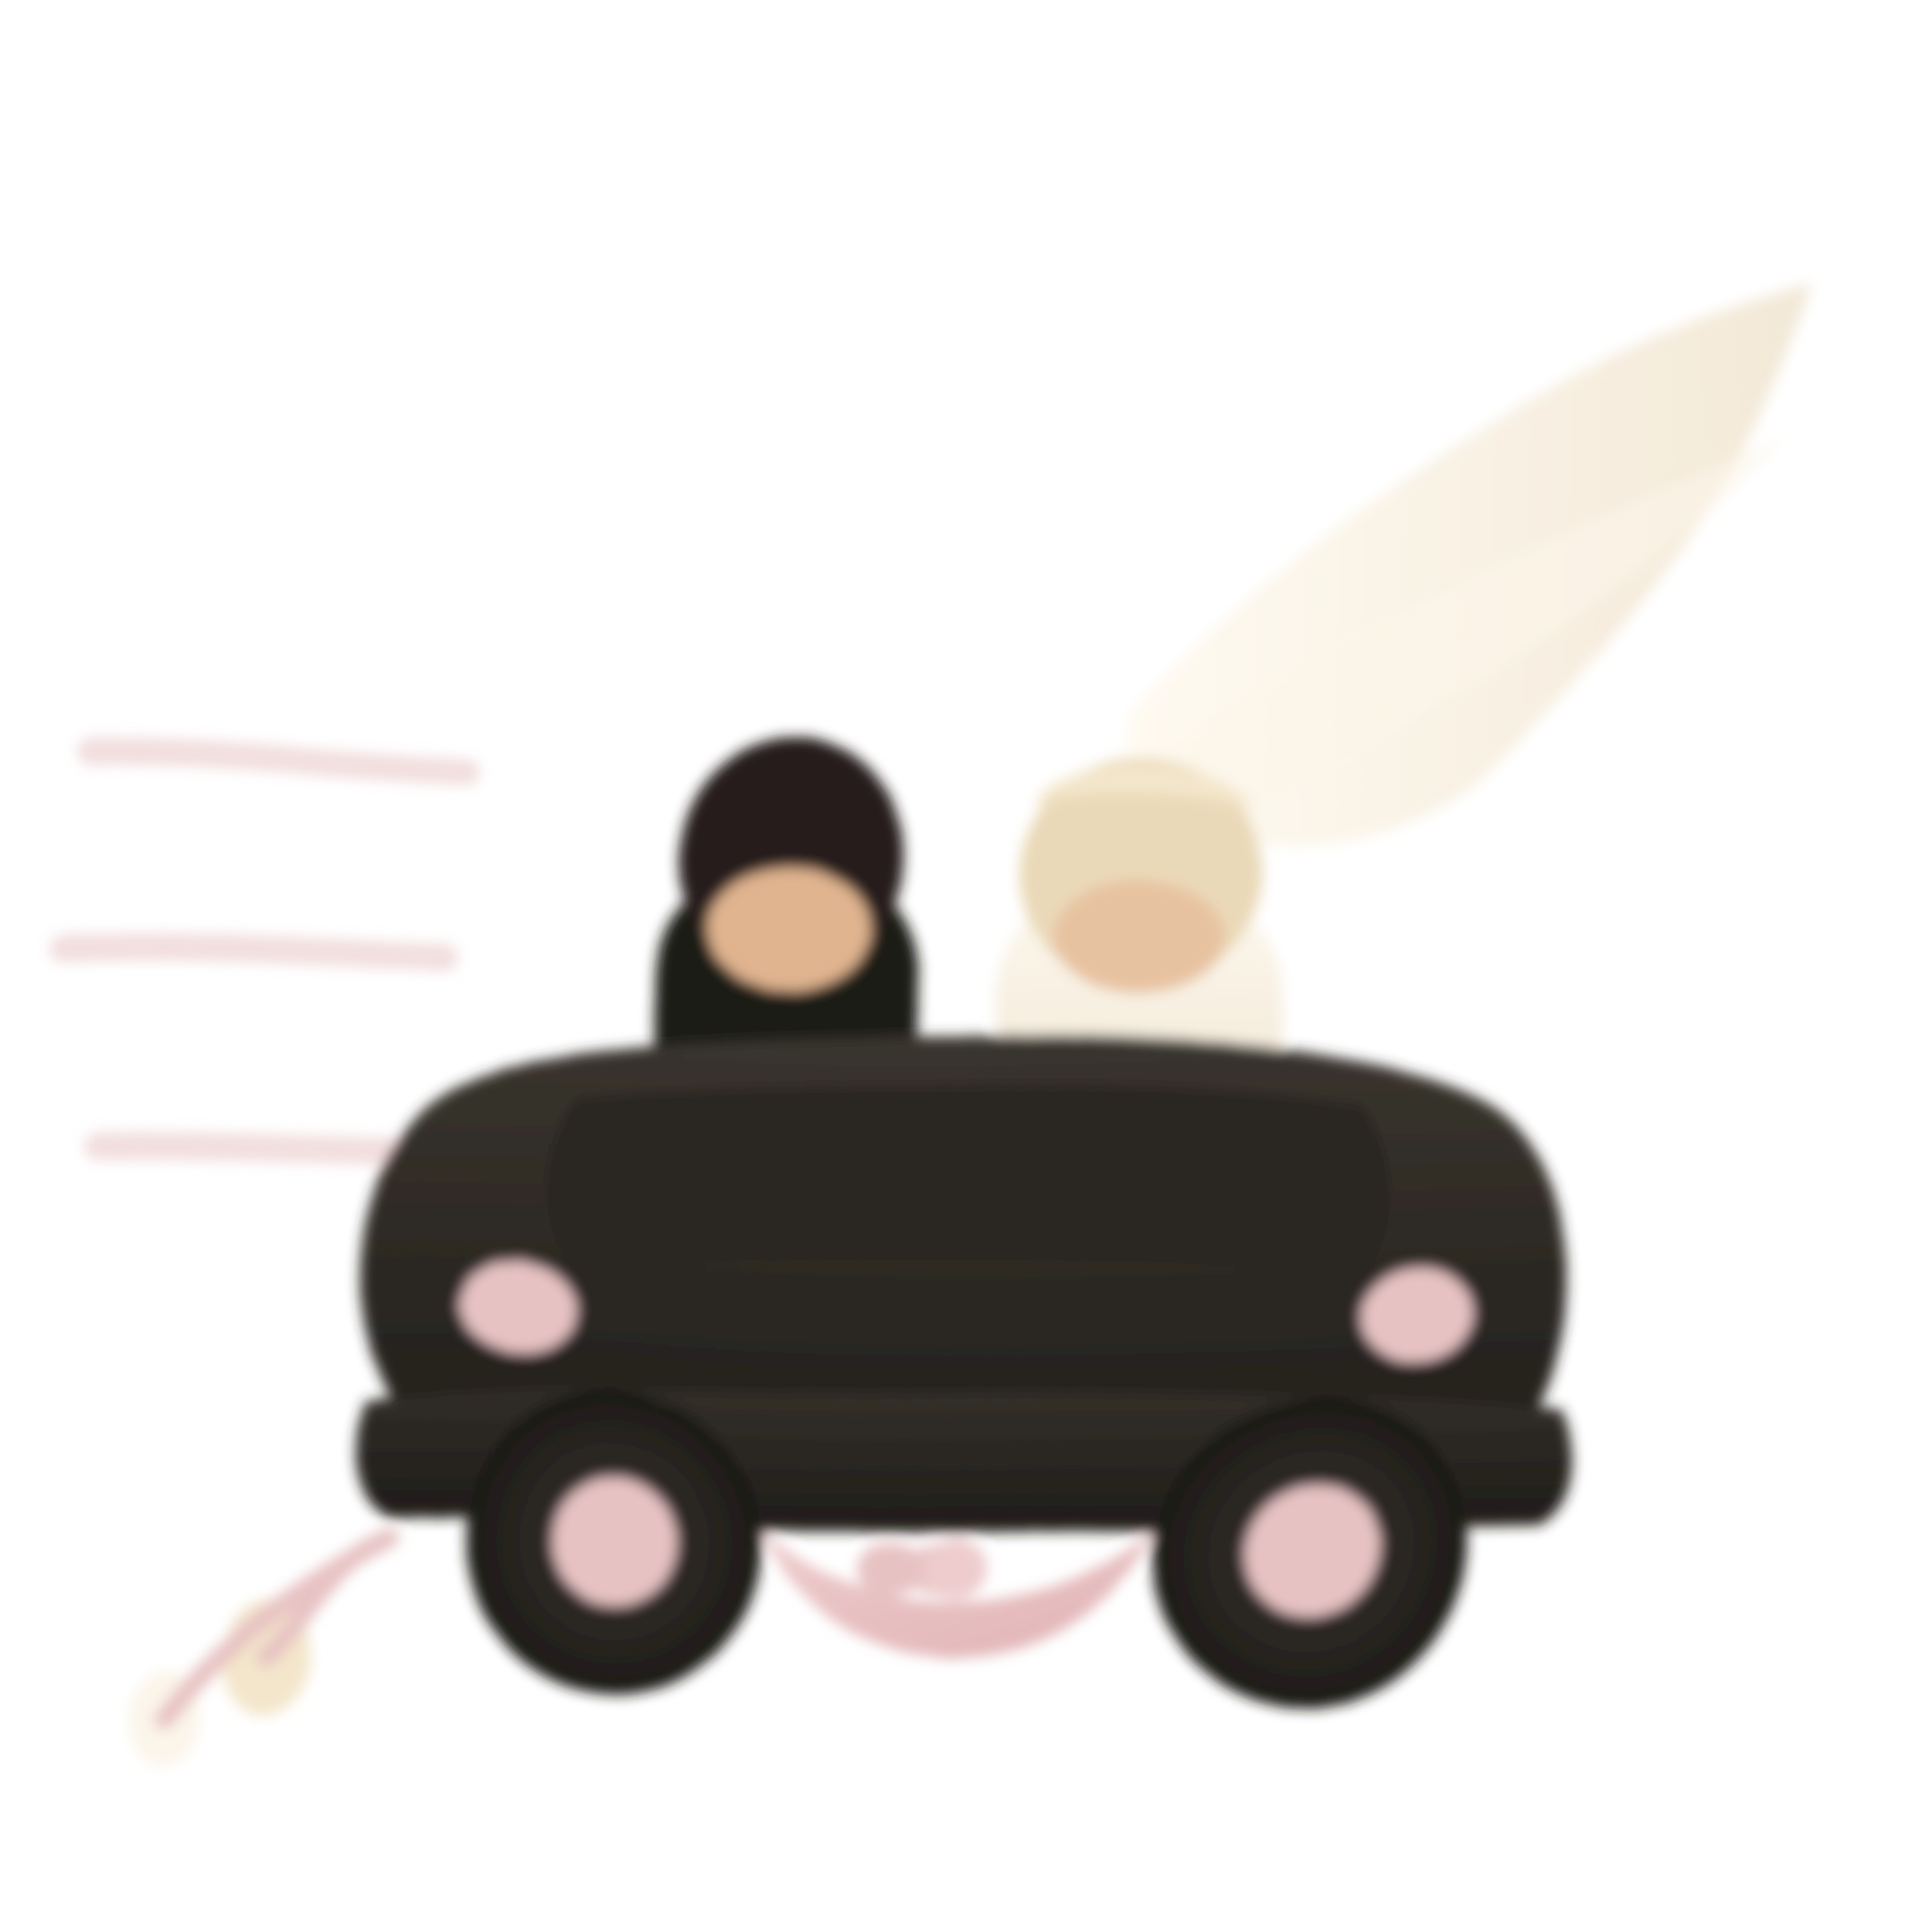
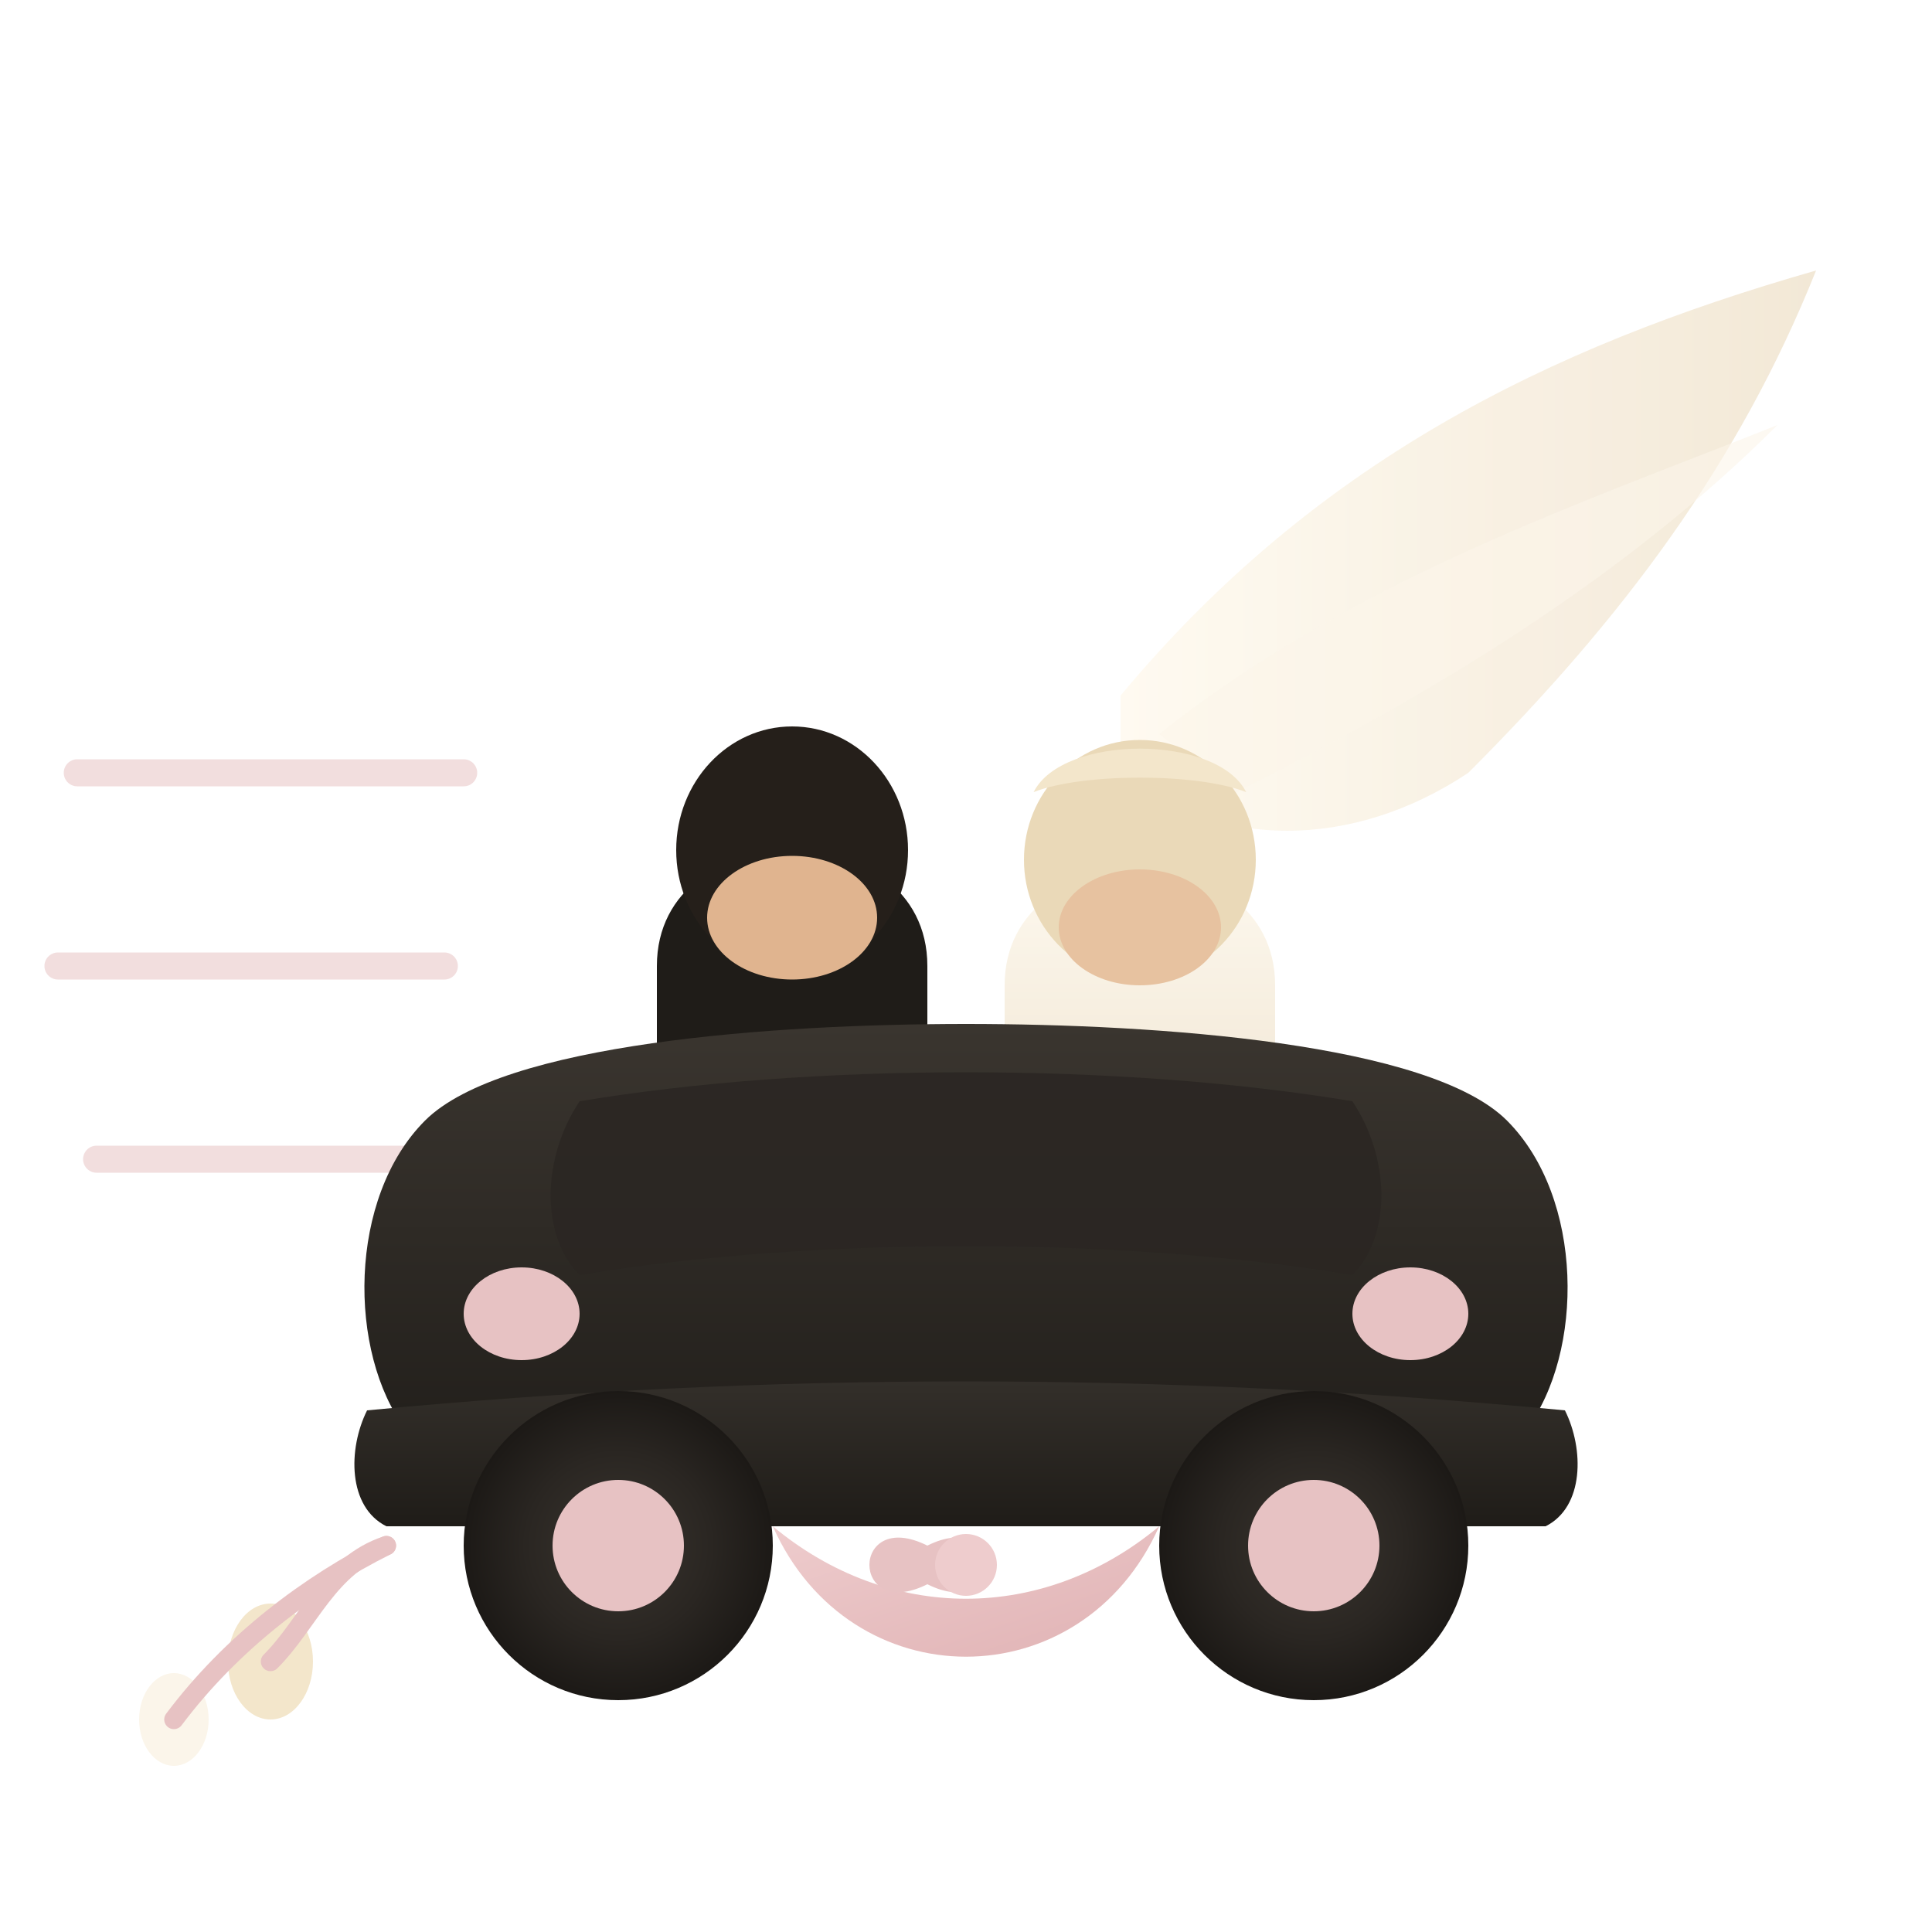
<svg xmlns="http://www.w3.org/2000/svg" width="256" height="256" viewBox="0 0 100 100" role="img" aria-label="Молодожёны уезжают на кабриолете">
  <defs>
-     <filter id="wc-carb" x="-20%" y="-20%" width="140%" height="140%">
-       <feTurbulence type="fractalNoise" baseFrequency="0.013" numOctaves="3" seed="93" result="n" />
-       <feDisplacementMap in="SourceGraphic" in2="n" scale="5" xChannelSelector="R" yChannelSelector="G" />
-       <feGaussianBlur stdDeviation="0.35" />
-     </filter>
    <linearGradient id="carb-body" x1="0%" y1="0%" x2="0%" y2="100%">
      <stop offset="0%" stop-color="#3a352f" />
      <stop offset="100%" stop-color="#23201c" />
    </linearGradient>
    <linearGradient id="carb-bumper" x1="0%" y1="0%" x2="0%" y2="100%">
      <stop offset="0%" stop-color="#332f2a" />
      <stop offset="100%" stop-color="#1f1c18" />
    </linearGradient>
    <radialGradient id="carb-wheel" cx="50%" cy="50%" r="50%">
      <stop offset="0%" stop-color="#3a352f" />
      <stop offset="60%" stop-color="#2a2622" />
      <stop offset="100%" stop-color="#1c1916" />
    </radialGradient>
    <linearGradient id="carb-veil" x1="0%" y1="0%" x2="100%" y2="0%">
      <stop offset="0%" stop-color="#fffaf0" />
      <stop offset="100%" stop-color="#f1e6d3" />
    </linearGradient>
    <linearGradient id="carb-dress" x1="0%" y1="0%" x2="0%" y2="100%">
      <stop offset="0%" stop-color="#fdf8ee" />
      <stop offset="100%" stop-color="#f0e5d2" />
    </linearGradient>
    <linearGradient id="carb-ribbon" x1="0%" y1="0%" x2="100%" y2="100%">
      <stop offset="0%" stop-color="#eecccd" />
      <stop offset="100%" stop-color="#e0b2b4" />
    </linearGradient>
  </defs>
-   <g filter="url(#wc-carb)">
+   <g>
    <g stroke="#e7c2c3" stroke-width="1.4" stroke-linecap="round" opacity="0.55" fill="none">
      <path d="M4 40 C12 40 18 40 24 40" />
      <path d="M3 50 C11 50 17 50 23 50" />
      <path d="M5 60 C13 60 19 60 25 60" />
    </g>
    <path d="M58 36 C68 24 80 18 94 14 C90 24 84 32 76 40 C70 44 63 44 58 40 Z" fill="url(#carb-veil)" opacity="0.92" />
    <path d="M60 38 C70 30 82 26 92 22 C84 30 74 36 64 41 Z" fill="#fbf5ea" opacity="0.6" />
    <path d="M34 50 C34 42 48 42 48 50 L48 60 L34 60 Z" fill="#1f1c18" />
    <ellipse cx="41" cy="44" rx="6" ry="6.4" fill="#251f1a" />
    <ellipse cx="41" cy="47.5" rx="4.4" ry="3.2" fill="#e0b48f" />
    <path d="M52 51 C52 43 66 43 66 51 L66 60 L52 60 Z" fill="url(#carb-dress)" />
    <ellipse cx="59" cy="44.5" rx="6" ry="6.2" fill="#ead9b8" />
    <ellipse cx="59" cy="48" rx="4.2" ry="3" fill="#e7c2a0" />
    <path d="M53.5 41 C55 38 63 38 64.5 41 C62 40 56 40 53.5 41 Z" fill="#f3e6cb" />
    <path d="M22 58 C26 54 40 53 50 53 C60 53 74 54 78 58 C82 62 82 70 79 74 L21 74 C18 70 18 62 22 58 Z" fill="url(#carb-body)" />
    <path d="M30 57 C42 55 58 55 70 57 C72 60 72 64 70 66 C58 64 42 64 30 66 C28 64 28 60 30 57 Z" fill="#2a2622" opacity="0.85" />
    <path d="M19 73 C40 71 60 71 81 73 C82 75 82 78 80 79 L20 79 C18 78 18 75 19 73 Z" fill="url(#carb-bumper)" />
    <ellipse cx="27" cy="68" rx="3" ry="2.4" fill="#e7c2c3" />
    <ellipse cx="73" cy="68" rx="3" ry="2.4" fill="#e7c2c3" />
    <circle cx="32" cy="80" r="8" fill="url(#carb-wheel)" />
    <circle cx="32" cy="80" r="3.4" fill="#e7c2c3" />
    <circle cx="68" cy="80" r="8" fill="url(#carb-wheel)" />
    <circle cx="68" cy="80" r="3.4" fill="#e7c2c3" />
    <path d="M40 79 C46 84 54 84 60 79 C56 88 44 88 40 79 Z" fill="url(#carb-ribbon)" />
    <path d="M48 80 C44 78 44 84 48 82 C52 84 52 78 48 80 Z" fill="#e7c2c3" />
    <ellipse cx="50" cy="81" rx="1.6" ry="1.6" fill="#eecccd" />
    <ellipse cx="14" cy="86" rx="2.2" ry="3" fill="#f3e6cb" />
    <ellipse cx="9" cy="89" rx="1.8" ry="2.4" fill="#fbf5ea" />
    <path d="M20 80 C16 82 12 85 9 89" stroke="#e7c2c3" stroke-width="1" fill="none" stroke-linecap="round" />
    <path d="M20 80 C17 81 16 84 14 86" stroke="#e7c2c3" stroke-width="1" fill="none" stroke-linecap="round" />
  </g>
</svg>
